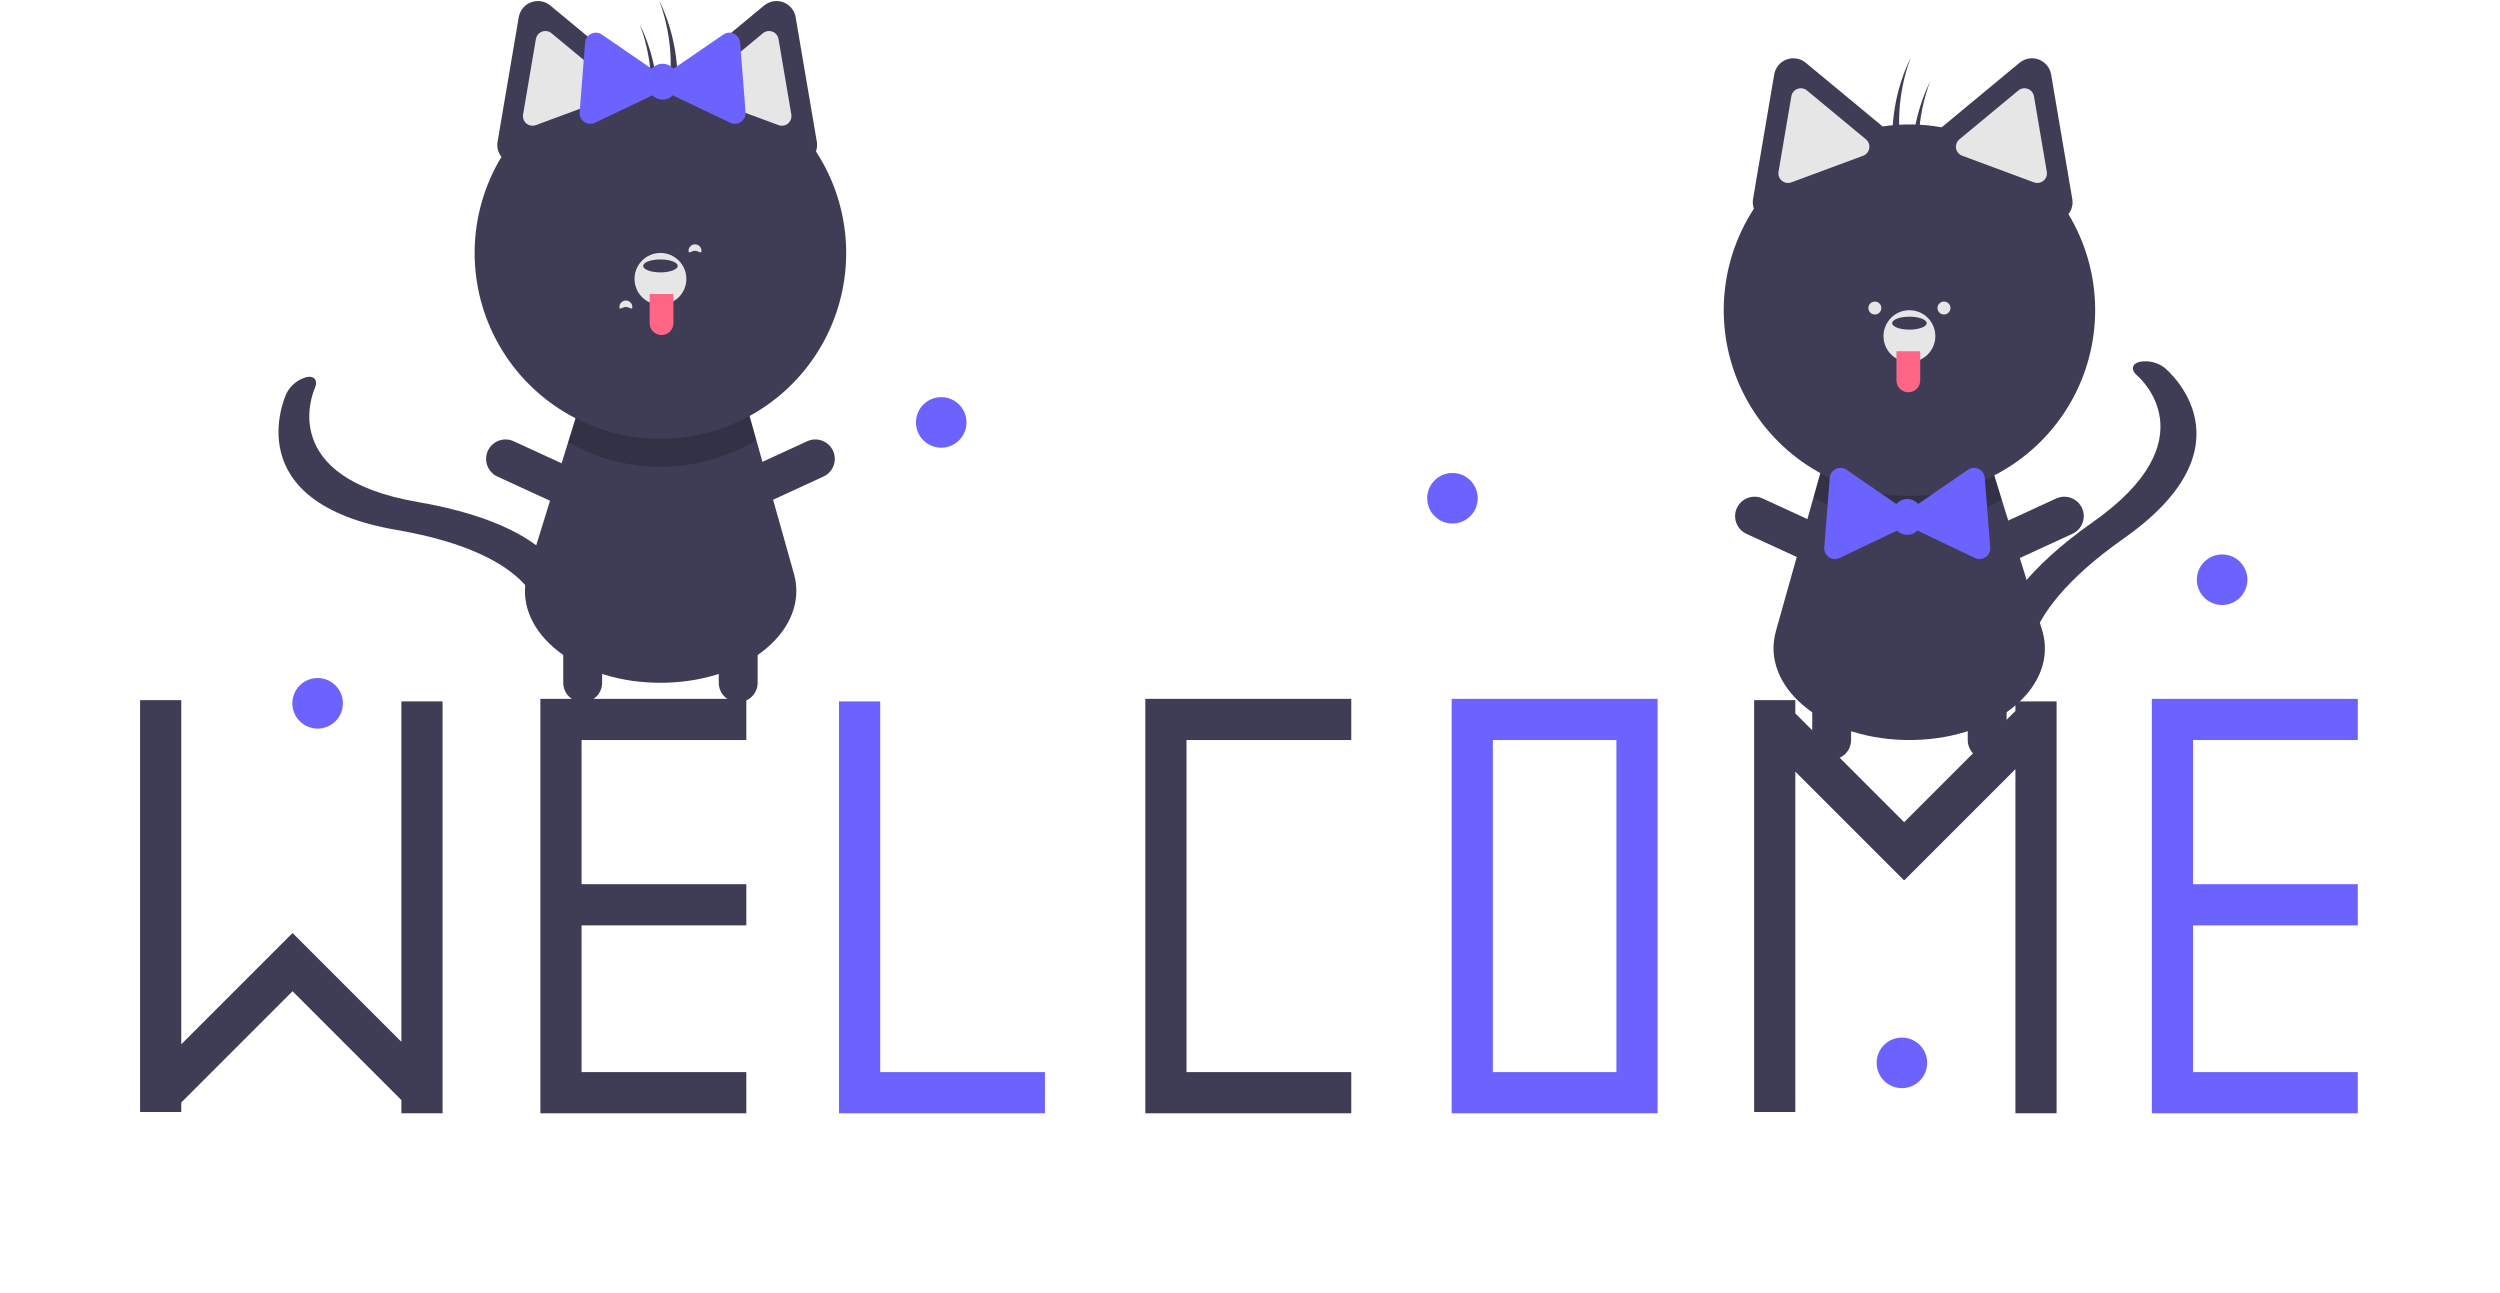
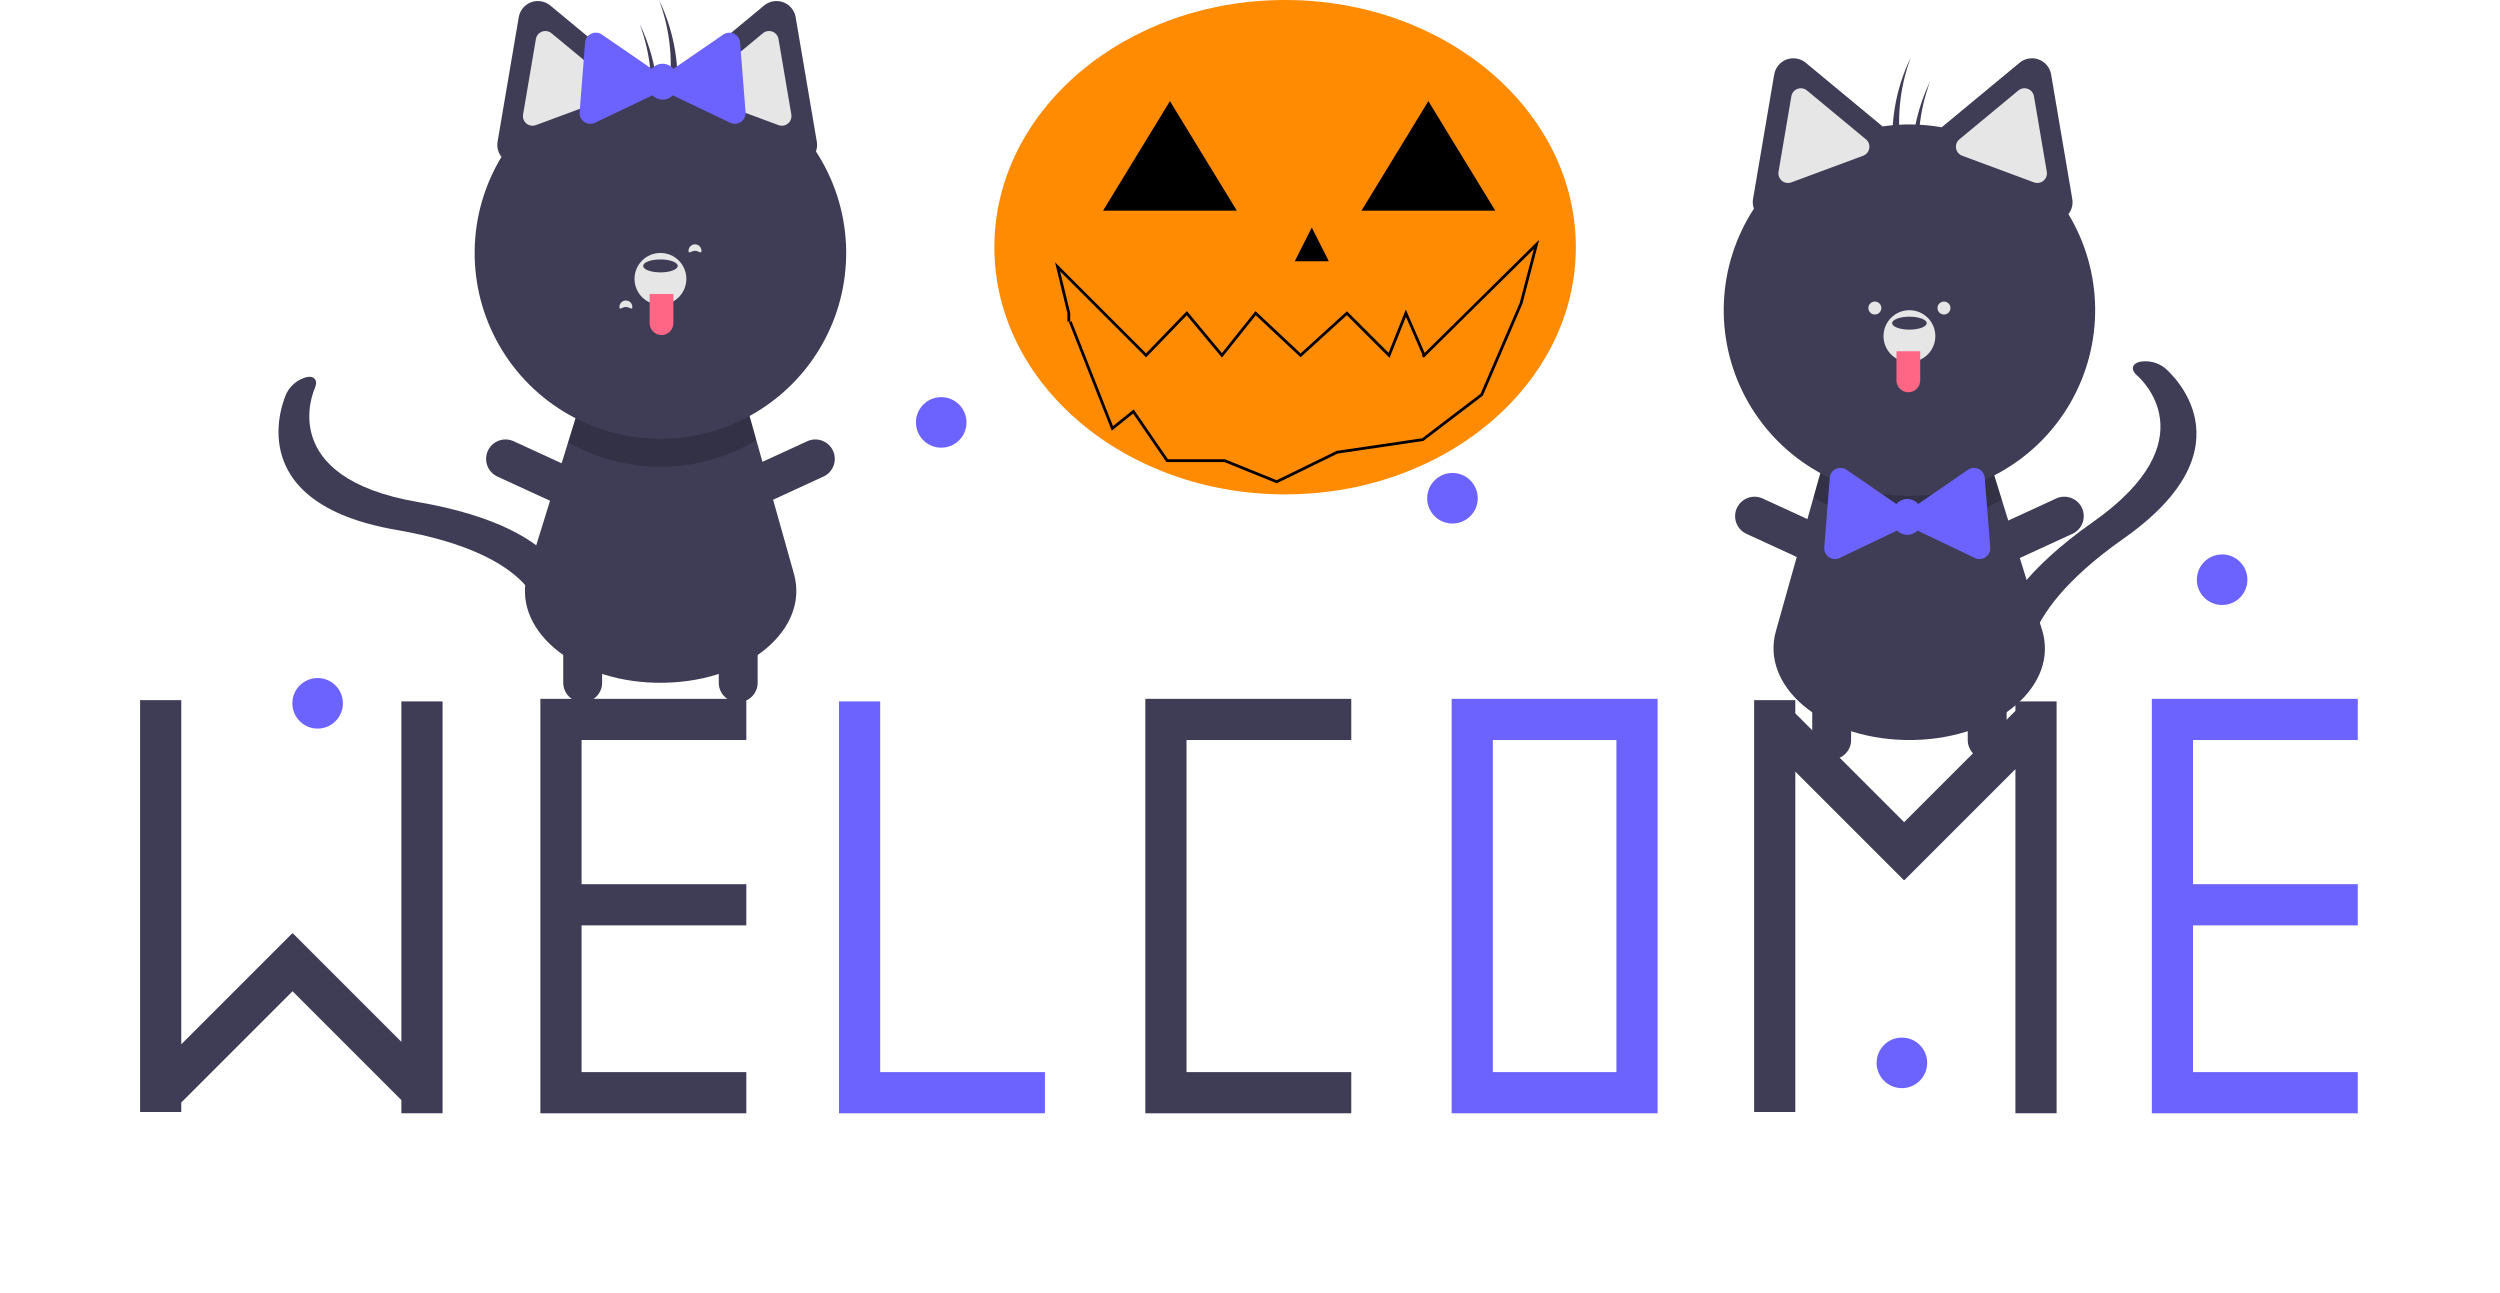
<svg xmlns="http://www.w3.org/2000/svg" width="890" height="460" viewBox="0 0 890 460" fill="none">
  <g id="undraw_welcome_cats_thqn 1">
    <g id="cat-right">
      <path id="Vector" d="M681.445 263.431C680.884 263.439 680.322 263.447 679.753 263.447C679.184 263.447 678.623 263.439 678.062 263.431C648.304 262.755 626.736 244.162 632.226 224.654L645.613 177.066L648.996 165.024L708.973 166.047L712.617 177.827L726.965 224.193C733.04 243.808 711.472 262.755 681.445 263.431Z" fill="#3F3D56" />
      <path id="Vector_2" opacity="0.2" d="M712.617 177.827C702.391 183.672 690.79 186.684 679.012 186.55C667.233 186.416 655.704 183.142 645.613 177.066L648.996 165.024L708.973 166.047L712.617 177.827Z" fill="black" />
      <path id="Vector_3" d="M710.086 226.233C712.677 216.577 721.192 202.648 745.072 185.854C786.72 156.559 761.876 134.594 760.799 133.674C758.541 131.744 758.874 129.576 761.575 128.835C763.143 128.522 764.761 128.547 766.319 128.91C767.877 129.273 769.34 129.964 770.609 130.938C771.957 132.054 803.068 158.621 756.072 191.672C713.777 221.422 722.769 240.842 722.872 241.028C724.006 243.105 722.188 244.767 718.809 244.744C715.43 244.722 711.77 243.022 710.633 240.947C710.394 240.508 707.673 235.223 710.086 226.233Z" fill="#3F3D56" />
-       <path id="Vector_4" d="M652.072 270.367C651.163 270.367 650.263 270.188 649.424 269.84C648.584 269.492 647.821 268.983 647.179 268.34C646.536 267.698 646.026 266.935 645.679 266.095C645.331 265.255 645.152 264.355 645.152 263.447V233.459C645.152 231.623 645.881 229.863 647.179 228.565C648.477 227.267 650.237 226.538 652.072 226.538C653.908 226.538 655.668 227.267 656.966 228.565C658.263 229.863 658.992 231.623 658.992 233.459V263.447C658.992 264.355 658.813 265.255 658.466 266.095C658.118 266.935 657.608 267.698 656.966 268.34C656.323 268.983 655.56 269.492 654.72 269.84C653.881 270.188 652.981 270.367 652.072 270.367V270.367Z" fill="#3F3D56" />
-       <path id="Vector_5" d="M658.14 199.174C657.76 200 657.221 200.742 656.554 201.36C655.887 201.977 655.105 202.457 654.253 202.772C653.401 203.087 652.495 203.232 651.586 203.197C650.678 203.162 649.786 202.948 648.96 202.568L621.717 190.034C620.052 189.266 618.76 187.868 618.125 186.147C617.489 184.426 617.563 182.524 618.33 180.858C619.096 179.192 620.493 177.898 622.213 177.261C623.933 176.624 625.835 176.696 627.502 177.46L654.745 189.995C655.571 190.374 656.314 190.913 656.931 191.58C657.549 192.247 658.029 193.029 658.344 193.881C658.659 194.734 658.803 195.64 658.768 196.548C658.733 197.456 658.52 198.348 658.14 199.174V199.174Z" fill="#3F3D56" />
-       <path id="Vector_6" d="M701.367 199.174C701.747 200 702.286 200.742 702.953 201.36C703.619 201.977 704.401 202.457 705.254 202.772C706.106 203.087 707.012 203.232 707.92 203.197C708.828 203.162 709.721 202.948 710.546 202.568L737.789 190.034C739.457 189.267 740.751 187.869 741.388 186.147C742.024 184.426 741.951 182.522 741.184 180.855C740.417 179.187 739.019 177.893 737.297 177.256C735.576 176.62 733.672 176.693 732.004 177.46L704.761 189.995C703.936 190.374 703.193 190.913 702.576 191.58C701.958 192.247 701.478 193.029 701.163 193.881C700.848 194.734 700.704 195.64 700.739 196.548C700.774 197.456 700.987 198.348 701.367 199.174V199.174Z" fill="#3F3D56" />
-       <path id="Vector_7" d="M707.435 270.367C708.343 270.367 709.243 270.188 710.083 269.84C710.923 269.492 711.685 268.983 712.328 268.34C712.971 267.698 713.48 266.935 713.828 266.095C714.176 265.255 714.355 264.355 714.355 263.447V233.459C714.355 231.623 713.626 229.863 712.328 228.565C711.03 227.267 709.27 226.538 707.435 226.538C705.599 226.538 703.839 227.267 702.541 228.565C701.243 229.863 700.514 231.623 700.514 233.459V263.447C700.514 264.355 700.693 265.255 701.041 266.095C701.389 266.935 701.899 267.698 702.541 268.34C703.184 268.983 703.947 269.492 704.786 269.84C705.626 270.188 706.526 270.367 707.435 270.367V270.367Z" fill="#3F3D56" />
-       <path id="Vector_8" d="M736.356 76.225C736.954 75.471 737.385 74.6 737.622 73.668C737.859 72.736 737.895 71.764 737.729 70.816L733.963 48.659L730.196 26.502C729.993 25.306 729.478 24.184 728.704 23.25C727.93 22.316 726.923 21.601 725.785 21.179C724.648 20.757 723.419 20.642 722.222 20.846C721.026 21.049 719.904 21.564 718.97 22.338L701.665 36.678L691.239 45.318C684.286 44.081 677.179 43.974 670.192 45L660.149 36.678L642.843 22.338C641.909 21.564 640.787 21.049 639.591 20.846C638.395 20.642 637.166 20.757 636.028 21.179C634.891 21.601 633.884 22.316 633.11 23.25C632.335 24.184 631.821 25.306 631.617 26.502L627.851 48.659L624.085 70.816C623.883 71.981 623.987 73.178 624.386 74.29C617.931 84.185 614.246 95.629 613.713 107.431C613.18 119.233 615.819 130.963 621.356 141.399C626.893 151.836 635.125 160.598 645.196 166.775C655.267 172.952 666.809 176.317 678.621 176.521C690.434 176.725 702.085 173.76 712.363 167.935C722.642 162.11 731.171 153.638 737.065 143.399C742.959 133.16 746.002 121.528 745.877 109.715C745.752 97.901 742.465 86.337 736.356 76.225V76.225Z" fill="#3F3D56" />
-       <path id="Vector_9" d="M641.109 31.418C640.699 31.418 640.292 31.492 639.907 31.636C639.342 31.841 638.842 32.194 638.458 32.657C638.074 33.12 637.82 33.677 637.723 34.271L633.156 61.141C633.055 61.733 633.112 62.341 633.321 62.904C633.53 63.468 633.884 63.966 634.346 64.35C634.809 64.733 635.364 64.988 635.957 65.088C636.549 65.189 637.157 65.132 637.72 64.923L663.274 55.444C663.837 55.234 664.335 54.881 664.718 54.419C665.102 53.956 665.357 53.401 665.457 52.809C665.558 52.216 665.501 51.608 665.292 51.045C665.083 50.482 664.73 49.983 664.267 49.6L664.267 49.599L643.281 32.209C642.672 31.699 641.904 31.419 641.109 31.418V31.418Z" fill="#E6E6E6" />
+       <path id="Vector_4" d="M652.072 270.367C651.163 270.367 650.263 270.188 649.424 269.84C648.584 269.492 647.821 268.983 647.179 268.34C646.536 267.698 646.026 266.935 645.679 266.095C645.331 265.255 645.152 264.355 645.152 263.447V233.459C645.152 231.623 645.881 229.863 647.179 228.565C648.477 227.267 650.237 226.538 652.072 226.538C653.908 226.538 655.668 227.267 656.966 228.565C658.263 229.863 658.992 231.623 658.992 233.459V263.447C658.992 264.355 658.813 265.255 658.466 266.095C658.118 266.935 657.608 267.698 656.966 268.34C656.323 268.983 655.56 269.492 654.72 269.84C653.881 270.188 652.981 270.367 652.072 270.367Z" fill="#3F3D56" />
+       <path id="Vector_5" d="M658.14 199.174C657.76 200 657.221 200.742 656.554 201.36C655.887 201.977 655.105 202.457 654.253 202.772C653.401 203.087 652.495 203.232 651.586 203.197C650.678 203.162 649.786 202.948 648.96 202.568L621.717 190.034C620.052 189.266 618.76 187.868 618.125 186.147C617.489 184.426 617.563 182.524 618.33 180.858C619.096 179.192 620.493 177.898 622.213 177.261C623.933 176.624 625.835 176.696 627.502 177.46L654.745 189.995C655.571 190.374 656.314 190.913 656.931 191.58C657.549 192.247 658.029 193.029 658.344 193.881C658.659 194.734 658.803 195.64 658.768 196.548C658.733 197.456 658.52 198.348 658.14 199.174Z" fill="#3F3D56" />
+       <path id="Vector_6" d="M701.367 199.174C701.747 200 702.286 200.742 702.953 201.36C703.619 201.977 704.401 202.457 705.254 202.772C706.106 203.087 707.012 203.232 707.92 203.197C708.828 203.162 709.721 202.948 710.546 202.568L737.789 190.034C739.457 189.267 740.751 187.869 741.388 186.147C742.024 184.426 741.951 182.522 741.184 180.855C740.417 179.187 739.019 177.893 737.297 177.256C735.576 176.62 733.672 176.693 732.004 177.46L704.761 189.995C703.936 190.374 703.193 190.913 702.576 191.58C701.958 192.247 701.478 193.029 701.163 193.881C700.848 194.734 700.704 195.64 700.739 196.548C700.774 197.456 700.987 198.348 701.367 199.174Z" fill="#3F3D56" />
+       <path id="Vector_7" d="M707.435 270.367C708.343 270.367 709.243 270.188 710.083 269.84C710.923 269.492 711.685 268.983 712.328 268.34C712.971 267.698 713.48 266.935 713.828 266.095C714.176 265.255 714.355 264.355 714.355 263.447V233.459C714.355 231.623 713.626 229.863 712.328 228.565C711.03 227.267 709.27 226.538 707.435 226.538C705.599 226.538 703.839 227.267 702.541 228.565C701.243 229.863 700.514 231.623 700.514 233.459V263.447C700.514 264.355 700.693 265.255 701.041 266.095C701.389 266.935 701.899 267.698 702.541 268.34C703.184 268.983 703.947 269.492 704.786 269.84C705.626 270.188 706.526 270.367 707.435 270.367Z" fill="#3F3D56" />
+       <path id="Vector_8" d="M736.356 76.225C736.954 75.472 737.385 74.6 737.622 73.668C737.859 72.736 737.895 71.764 737.729 70.816L733.963 48.659L730.196 26.502C729.993 25.306 729.478 24.184 728.704 23.25C727.93 22.316 726.923 21.601 725.785 21.179C724.648 20.757 723.419 20.642 722.222 20.846C721.026 21.049 719.904 21.564 718.97 22.338L701.665 36.678L691.239 45.318C684.286 44.081 677.179 43.974 670.192 45L660.149 36.678L642.843 22.338C641.909 21.564 640.787 21.049 639.591 20.846C638.395 20.642 637.166 20.757 636.028 21.179C634.891 21.601 633.884 22.316 633.11 23.25C632.335 24.184 631.821 25.306 631.617 26.502L627.851 48.659L624.085 70.816C623.883 71.981 623.987 73.178 624.386 74.29C617.931 84.185 614.246 95.629 613.713 107.431C613.18 119.233 615.819 130.963 621.356 141.399C626.893 151.836 635.125 160.598 645.196 166.775C655.267 172.952 666.809 176.317 678.621 176.521C690.434 176.725 702.085 173.76 712.363 167.935C722.642 162.11 731.171 153.638 737.065 143.399C742.959 133.16 746.002 121.528 745.877 109.715C745.752 97.901 742.465 86.337 736.356 76.225Z" fill="#3F3D56" />
+       <path id="Vector_9" d="M641.109 31.418C640.699 31.418 640.292 31.492 639.907 31.636C639.342 31.841 638.842 32.194 638.458 32.657C638.074 33.12 637.82 33.677 637.723 34.271L633.156 61.141C633.055 61.733 633.112 62.341 633.321 62.904C633.53 63.468 633.884 63.966 634.346 64.35C634.809 64.733 635.364 64.988 635.957 65.088C636.549 65.189 637.157 65.132 637.72 64.923L663.274 55.444C663.837 55.234 664.335 54.881 664.718 54.419C665.102 53.956 665.357 53.401 665.457 52.809C665.558 52.216 665.501 51.608 665.292 51.045C665.083 50.482 664.73 49.983 664.267 49.6L664.267 49.599L643.281 32.209C642.672 31.699 641.904 31.419 641.109 31.418Z" fill="#E6E6E6" />
      <path id="Vector_10" d="M720.704 31.418C719.91 31.419 719.141 31.699 718.532 32.209L697.546 49.6C697.084 49.983 696.73 50.482 696.522 51.045C696.313 51.608 696.256 52.216 696.356 52.809C696.457 53.401 696.712 53.956 697.095 54.419C697.478 54.881 697.977 55.234 698.54 55.444L724.093 64.923C724.656 65.132 725.265 65.189 725.857 65.088C726.449 64.988 727.005 64.733 727.467 64.35C727.93 63.966 728.284 63.468 728.493 62.904C728.701 62.341 728.759 61.733 728.658 61.141L724.091 34.271C723.993 33.677 723.74 33.12 723.356 32.657C722.972 32.194 722.471 31.841 721.906 31.636C721.522 31.492 721.115 31.418 720.704 31.418Z" fill="#E6E6E6" />
      <path id="Vector_11" d="M679.753 128.885C684.849 128.885 688.981 124.754 688.981 119.658C688.981 114.562 684.849 110.431 679.753 110.431C674.657 110.431 670.526 114.562 670.526 119.658C670.526 124.754 674.657 128.885 679.753 128.885Z" fill="#E6E6E6" />
      <path id="Vector_12" d="M679.753 117.351C683.151 117.351 685.905 116.318 685.905 115.044C685.905 113.77 683.151 112.737 679.753 112.737C676.356 112.737 673.602 113.77 673.602 115.044C673.602 116.318 676.356 117.351 679.753 117.351Z" fill="#3F3D56" />
-       <path id="Vector_13" d="M675.14 125.04H683.598V135.421C683.598 135.976 683.489 136.526 683.276 137.039C683.064 137.552 682.752 138.018 682.359 138.411C681.967 138.804 681.5 139.115 680.987 139.328C680.474 139.54 679.924 139.65 679.369 139.65V139.65C678.247 139.65 677.172 139.204 676.378 138.411C675.585 137.618 675.14 136.542 675.14 135.421V125.04H675.14Z" fill="#FF6584" />
-       <path id="Vector_14" d="M680.267 20.38C679.823 21.299 679.393 22.229 678.988 23.178C674.216 34.307 672.606 46.537 674.337 58.522C675.203 57.266 676.112 55.957 677.038 54.634C675.056 43.131 676.17 31.309 680.267 20.38V20.38Z" fill="#3F3D56" />
-       <path id="Vector_15" d="M687.187 28.838C686.744 29.758 686.313 30.687 685.908 31.636C681.136 42.765 679.527 54.995 681.257 66.98C682.123 65.724 683.033 64.415 683.958 63.092C681.976 51.59 683.091 39.767 687.187 28.838V28.838Z" fill="#3F3D56" />
-       <path id="Vector_16" d="M708.523 194.889L707.548 182.491L706.573 170.093C706.521 169.423 706.293 168.779 705.912 168.226C705.532 167.673 705.013 167.229 704.407 166.94C703.801 166.651 703.129 166.526 702.46 166.579C701.79 166.632 701.147 166.86 700.593 167.24L690.344 174.283L682.859 179.426C682.381 178.866 681.787 178.417 681.118 178.108C680.449 177.8 679.721 177.64 678.984 177.64C678.248 177.64 677.52 177.8 676.851 178.108C676.182 178.417 675.588 178.866 675.11 179.426L667.625 174.283L657.376 167.24C656.822 166.859 656.179 166.632 655.509 166.579C654.84 166.526 654.168 166.651 653.562 166.94C652.956 167.229 652.437 167.673 652.057 168.226C651.676 168.779 651.448 169.423 651.396 170.093L650.421 182.491L649.446 194.889C649.393 195.558 649.518 196.23 649.807 196.836C650.096 197.442 650.54 197.961 651.093 198.341C651.646 198.722 652.29 198.949 652.96 199.002C653.629 199.055 654.301 198.93 654.907 198.641L666.131 193.286L675.354 188.887C675.828 189.367 676.393 189.749 677.017 190.01C677.64 190.27 678.309 190.405 678.984 190.405C679.66 190.405 680.329 190.27 680.952 190.01C681.575 189.749 682.141 189.367 682.615 188.887L691.838 193.286L703.062 198.641C703.668 198.93 704.34 199.055 705.009 199.002C705.679 198.949 706.322 198.722 706.876 198.341C707.429 197.961 707.873 197.442 708.162 196.836C708.451 196.23 708.576 195.558 708.523 194.889V194.889Z" fill="#6C63FF" />
+       <path id="Vector_13" d="M675.14 125.04H683.598V135.421C683.598 135.976 683.489 136.526 683.276 137.039C683.064 137.552 682.752 138.018 682.359 138.411C681.967 138.804 681.5 139.115 680.987 139.328C680.474 139.54 679.924 139.65 679.369 139.65C678.247 139.65 677.172 139.204 676.378 138.411C675.585 137.618 675.14 136.542 675.14 135.421V125.04H675.14Z" fill="#FF6584" />
+       <path id="Vector_14" d="M680.267 20.38C679.823 21.299 679.393 22.229 678.988 23.178C674.216 34.307 672.606 46.537 674.337 58.522C675.203 57.266 676.112 55.957 677.038 54.634C675.056 43.131 676.17 31.309 680.267 20.38Z" fill="#3F3D56" />
+       <path id="Vector_15" d="M687.187 28.838C686.744 29.758 686.313 30.687 685.908 31.636C681.136 42.765 679.527 54.995 681.257 66.98C682.123 65.724 683.033 64.415 683.958 63.092C681.976 51.59 683.091 39.767 687.187 28.838Z" fill="#3F3D56" />
+       <path id="Vector_16" d="M708.523 194.889L707.548 182.491L706.573 170.093C706.521 169.423 706.293 168.779 705.912 168.226C705.532 167.673 705.013 167.229 704.407 166.94C703.801 166.651 703.129 166.526 702.46 166.579C701.79 166.632 701.147 166.86 700.593 167.24L690.344 174.283L682.859 179.426C682.381 178.866 681.787 178.417 681.118 178.108C680.449 177.8 679.721 177.64 678.984 177.64C678.248 177.64 677.52 177.8 676.851 178.108C676.182 178.417 675.588 178.866 675.11 179.426L667.625 174.283L657.376 167.24C656.822 166.859 656.179 166.632 655.509 166.579C654.84 166.526 654.168 166.651 653.562 166.94C652.956 167.229 652.437 167.673 652.057 168.226C651.676 168.779 651.448 169.423 651.396 170.093L650.421 182.491L649.446 194.889C649.393 195.558 649.518 196.23 649.807 196.836C650.096 197.442 650.54 197.961 651.093 198.341C651.646 198.722 652.29 198.949 652.96 199.002C653.629 199.055 654.301 198.93 654.907 198.641L666.131 193.286L675.354 188.887C675.828 189.367 676.393 189.749 677.017 190.01C677.64 190.27 678.309 190.405 678.984 190.405C679.66 190.405 680.329 190.27 680.952 190.01C681.575 189.749 682.141 189.367 682.615 188.887L691.838 193.286L703.062 198.641C703.668 198.93 704.34 199.055 705.009 199.002C705.679 198.949 706.322 198.722 706.876 198.341C707.429 197.961 707.873 197.442 708.162 196.836C708.451 196.23 708.576 195.558 708.523 194.889Z" fill="#6C63FF" />
      <path id="Vector_17" d="M667.451 111.968C668.725 111.968 669.757 110.936 669.757 109.662C669.757 108.388 668.725 107.355 667.451 107.355C666.177 107.355 665.144 108.388 665.144 109.662C665.144 110.936 666.177 111.968 667.451 111.968Z" fill="#E6E6E6" />
      <path id="Vector_18" d="M692.056 111.968C693.33 111.968 694.363 110.936 694.363 109.662C694.363 108.388 693.33 107.355 692.056 107.355C690.782 107.355 689.749 108.388 689.749 109.662C689.749 110.936 690.782 111.968 692.056 111.968Z" fill="#E6E6E6" />
    </g>
    <g id="cat-left">
      <path id="Vector_19" d="M233.425 243.052C233.987 243.059 234.548 243.067 235.117 243.067C235.686 243.067 236.247 243.059 236.809 243.052C266.566 242.375 288.134 223.782 282.644 204.275L269.257 156.686L265.874 144.645L205.898 145.667L202.253 157.447L187.905 203.814C181.831 223.429 203.399 242.375 233.425 243.052Z" fill="#3F3D56" />
      <path id="Vector_20" opacity="0.2" d="M202.253 157.447C212.479 163.293 224.08 166.304 235.859 166.17C247.637 166.037 259.166 162.763 269.257 156.686L265.874 144.645L205.898 145.667L202.253 157.447Z" fill="black" />
      <path id="Vector_21" d="M197.5 200.214C191.026 192.595 177.37 183.649 148.599 178.688C98.422 170.032 111.479 139.548 112.058 138.256C113.273 135.545 112.044 133.728 109.286 134.215C107.734 134.602 106.283 135.318 105.03 136.312C103.777 137.307 102.751 138.557 102.021 139.981C101.279 141.566 84.529 178.891 141.148 188.654C192.105 197.444 192.287 218.844 192.273 219.056C192.138 221.419 194.491 222.143 197.536 220.677C200.58 219.211 203.161 216.108 203.301 213.746C203.329 213.247 203.527 207.305 197.5 200.214Z" fill="#3F3D56" />
-       <path id="Vector_22" d="M262.798 249.987C263.707 249.987 264.607 249.808 265.447 249.461C266.286 249.113 267.049 248.603 267.692 247.961C268.334 247.318 268.844 246.555 269.192 245.715C269.54 244.876 269.719 243.976 269.719 243.067V213.079C269.716 211.245 268.986 209.487 267.689 208.191C266.391 206.895 264.632 206.167 262.798 206.167C260.964 206.167 259.205 206.895 257.908 208.191C256.61 209.487 255.88 211.245 255.878 213.079V243.067C255.878 243.976 256.057 244.876 256.405 245.715C256.752 246.555 257.262 247.318 257.905 247.961C258.547 248.603 259.31 249.113 260.15 249.461C260.99 249.808 261.89 249.987 262.798 249.987V249.987Z" fill="#3F3D56" />
-       <path id="Vector_23" d="M256.731 178.794C257.11 179.62 257.649 180.363 258.316 180.98C258.983 181.598 259.765 182.078 260.617 182.393C261.47 182.708 262.376 182.852 263.284 182.817C264.192 182.782 265.084 182.569 265.91 182.189L293.153 169.655C293.98 169.275 294.723 168.737 295.342 168.07C295.96 167.403 296.441 166.621 296.757 165.768C297.073 164.915 297.217 164.009 297.182 163.1C297.148 162.191 296.934 161.298 296.554 160.472C296.174 159.646 295.635 158.903 294.967 158.285C294.3 157.668 293.517 157.188 292.664 156.873C291.811 156.558 290.904 156.414 289.995 156.45C289.087 156.485 288.194 156.7 287.368 157.081L260.125 169.615C259.299 169.995 258.557 170.534 257.939 171.201C257.322 171.867 256.842 172.649 256.527 173.502C256.211 174.354 256.067 175.26 256.102 176.168C256.137 177.076 256.351 177.969 256.731 178.794V178.794Z" fill="#3F3D56" />
+       <path id="Vector_22" d="M262.798 249.987C263.707 249.987 264.607 249.808 265.447 249.461C266.286 249.113 267.049 248.603 267.692 247.961C268.334 247.318 268.844 246.555 269.192 245.715C269.54 244.876 269.719 243.976 269.719 243.067V213.079C269.716 211.245 268.986 209.487 267.689 208.191C266.391 206.895 264.632 206.167 262.798 206.167C260.964 206.167 259.205 206.895 257.908 208.191C256.61 209.487 255.88 211.245 255.878 213.079V243.067C255.878 243.976 256.057 244.876 256.405 245.715C256.752 246.555 257.262 247.318 257.905 247.961C258.547 248.603 259.31 249.113 260.15 249.461C260.99 249.808 261.89 249.987 262.798 249.987Z" fill="#3F3D56" />
+       <path id="Vector_23" d="M256.731 178.794C257.11 179.62 257.649 180.363 258.316 180.98C258.983 181.598 259.765 182.078 260.617 182.393C261.47 182.708 262.376 182.852 263.284 182.817C264.192 182.782 265.084 182.569 265.91 182.189L293.153 169.655C293.98 169.275 294.723 168.737 295.342 168.07C295.96 167.403 296.441 166.621 296.757 165.768C297.073 164.915 297.217 164.009 297.182 163.1C297.148 162.191 296.934 161.298 296.554 160.472C296.174 159.646 295.635 158.903 294.967 158.285C294.3 157.668 293.517 157.188 292.664 156.873C291.811 156.558 290.904 156.414 289.995 156.45C289.087 156.485 288.194 156.7 287.368 157.081L260.125 169.615C259.299 169.995 258.557 170.534 257.939 171.201C257.322 171.867 256.842 172.649 256.527 173.502C256.211 174.354 256.067 175.26 256.102 176.168C256.137 177.076 256.351 177.969 256.731 178.794Z" fill="#3F3D56" />
      <path id="Vector_24" d="M213.503 178.794C213.124 179.62 212.585 180.363 211.918 180.98C211.251 181.598 210.469 182.078 209.617 182.393C208.764 182.708 207.858 182.852 206.95 182.817C206.042 182.782 205.15 182.569 204.324 182.189L177.081 169.655C176.254 169.275 175.511 168.737 174.892 168.07C174.274 167.403 173.793 166.621 173.477 165.768C173.162 164.915 173.017 164.009 173.052 163.1C173.086 162.191 173.3 161.298 173.68 160.472C174.06 159.646 174.599 158.903 175.267 158.285C175.934 157.668 176.717 157.188 177.57 156.873C178.423 156.558 179.33 156.414 180.239 156.45C181.148 156.485 182.04 156.7 182.866 157.081L210.109 169.615C210.935 169.995 211.677 170.534 212.295 171.201C212.912 171.867 213.392 172.649 213.707 173.502C214.023 174.354 214.167 175.26 214.132 176.168C214.097 177.076 213.883 177.969 213.503 178.794Z" fill="#3F3D56" />
-       <path id="Vector_25" d="M207.436 249.987C206.527 249.987 205.627 249.808 204.787 249.461C203.948 249.113 203.185 248.603 202.542 247.961C201.9 247.318 201.39 246.555 201.042 245.715C200.694 244.876 200.515 243.976 200.515 243.067V213.079C200.518 211.245 201.248 209.487 202.545 208.191C203.843 206.895 205.602 206.167 207.436 206.167C209.27 206.167 211.029 206.895 212.326 208.191C213.624 209.487 214.354 211.245 214.356 213.079V243.067C214.356 243.976 214.177 244.876 213.829 245.715C213.482 246.555 212.972 247.318 212.329 247.961C211.687 248.603 210.924 249.113 210.084 249.461C209.244 249.808 208.345 249.987 207.436 249.987V249.987Z" fill="#3F3D56" />
+       <path id="Vector_25" d="M207.436 249.987C206.527 249.987 205.627 249.808 204.787 249.461C203.948 249.113 203.185 248.603 202.542 247.961C201.9 247.318 201.39 246.555 201.042 245.715C200.694 244.876 200.515 243.976 200.515 243.067V213.079C200.518 211.245 201.248 209.487 202.545 208.191C203.843 206.895 205.602 206.167 207.436 206.167C209.27 206.167 211.029 206.895 212.326 208.191C213.624 209.487 214.354 211.245 214.356 213.079V243.067C214.356 243.976 214.177 244.876 213.829 245.715C213.482 246.555 212.972 247.318 212.329 247.961C211.687 248.603 210.924 249.113 210.084 249.461C209.244 249.808 208.345 249.987 207.436 249.987Z" fill="#3F3D56" />
      <path id="Vector_26" d="M290.484 53.91C290.883 52.798 290.987 51.601 290.786 50.437L287.019 28.28L283.253 6.123C283.05 4.926 282.535 3.805 281.761 2.87C280.986 1.936 279.98 1.222 278.842 0.8C277.704 0.378 276.476 0.263 275.279 0.466C274.083 0.669 272.961 1.184 272.027 1.958L254.722 16.299L244.679 24.621C237.692 23.595 230.585 23.702 223.632 24.938L213.206 16.299L195.9 1.958C194.966 1.184 193.844 0.669 192.648 0.466C191.452 0.263 190.223 0.378 189.085 0.8C187.947 1.222 186.941 1.936 186.167 2.87C185.392 3.805 184.878 4.926 184.674 6.123L180.908 28.28L177.141 50.437C176.975 51.384 177.012 52.356 177.248 53.288C177.485 54.22 177.917 55.092 178.515 55.845C172.398 65.96 169.104 77.529 168.975 89.348C168.846 101.168 171.887 112.806 177.781 123.051C183.676 133.297 192.209 141.776 202.492 147.605C212.775 153.434 224.432 156.401 236.25 156.197C248.069 155.993 259.617 152.625 269.692 146.444C279.767 140.263 288.002 131.494 293.539 121.051C299.076 110.608 301.713 98.872 301.176 87.064C300.639 75.256 296.947 63.808 290.484 53.91H290.484Z" fill="#3F3D56" />
-       <path id="Vector_27" d="M271.589 11.83L250.604 29.22L250.603 29.22C250.141 29.604 249.787 30.102 249.578 30.665C249.37 31.229 249.313 31.837 249.413 32.429C249.514 33.021 249.769 33.576 250.152 34.039C250.535 34.502 251.034 34.855 251.597 35.064L277.15 44.543C277.713 44.752 278.322 44.809 278.914 44.709C279.506 44.608 280.062 44.353 280.524 43.97C280.987 43.587 281.34 43.088 281.549 42.525C281.758 41.962 281.815 41.353 281.715 40.761L277.147 13.892C277.05 13.298 276.796 12.741 276.412 12.278C276.029 11.815 275.528 11.462 274.963 11.256C274.579 11.113 274.172 11.039 273.761 11.038C272.967 11.04 272.198 11.32 271.589 11.83V11.83Z" fill="#E6E6E6" />
+       <path id="Vector_27" d="M271.589 11.83L250.604 29.22L250.603 29.22C250.141 29.604 249.787 30.102 249.578 30.665C249.37 31.229 249.313 31.837 249.413 32.429C249.514 33.021 249.769 33.577 250.152 34.039C250.535 34.502 251.034 34.855 251.597 35.064L277.15 44.543C277.713 44.752 278.322 44.809 278.914 44.709C279.506 44.608 280.062 44.353 280.524 43.97C280.987 43.587 281.34 43.088 281.549 42.525C281.758 41.962 281.815 41.353 281.715 40.761L277.147 13.892C277.05 13.298 276.796 12.741 276.412 12.278C276.029 11.815 275.528 11.462 274.963 11.256C274.579 11.113 274.172 11.039 273.761 11.038C272.967 11.04 272.198 11.32 271.589 11.83Z" fill="#E6E6E6" />
      <path id="Vector_28" d="M192.964 11.256C192.399 11.462 191.899 11.815 191.515 12.278C191.131 12.741 190.877 13.298 190.78 13.892L186.213 40.761C186.112 41.353 186.169 41.962 186.378 42.525C186.587 43.088 186.94 43.587 187.403 43.97C187.866 44.353 188.421 44.608 189.013 44.709C189.606 44.809 190.214 44.752 190.777 44.543L216.331 35.064C216.894 34.855 217.392 34.502 217.775 34.039C218.159 33.576 218.413 33.021 218.514 32.429C218.615 31.837 218.558 31.229 218.349 30.665C218.14 30.102 217.787 29.604 217.324 29.22L196.338 11.83C195.729 11.32 194.96 11.04 194.166 11.038C193.756 11.039 193.349 11.113 192.964 11.256Z" fill="#E6E6E6" />
      <path id="Vector_29" d="M235.117 108.505C240.213 108.505 244.344 104.374 244.344 99.278C244.344 94.182 240.213 90.051 235.117 90.051C230.021 90.051 225.89 94.182 225.89 99.278C225.89 104.374 230.021 108.505 235.117 108.505Z" fill="#E6E6E6" />
      <path id="Vector_30" d="M235.117 96.971C238.514 96.971 241.268 95.939 241.268 94.665C241.268 93.391 238.514 92.358 235.117 92.358C231.72 92.358 228.966 93.391 228.966 94.665C228.966 95.939 231.72 96.971 235.117 96.971Z" fill="#3F3D56" />
-       <path id="Vector_31" d="M235.501 119.27C234.946 119.27 234.396 119.161 233.883 118.948C233.37 118.736 232.904 118.424 232.511 118.032C232.118 117.639 231.807 117.173 231.594 116.66C231.382 116.146 231.272 115.596 231.272 115.041V104.661H239.731V115.041C239.731 115.596 239.621 116.146 239.409 116.66C239.196 117.173 238.885 117.639 238.492 118.032C238.099 118.424 237.633 118.736 237.12 118.948C236.607 119.161 236.057 119.27 235.501 119.27V119.27Z" fill="#FF6584" />
-       <path id="Vector_32" d="M234.604 0C235.047 0.92 235.478 1.849 235.883 2.798C240.655 13.927 242.264 26.157 240.534 38.142C239.668 36.886 238.758 35.577 237.833 34.254C239.815 22.752 238.7 10.929 234.604 0V0Z" fill="#3F3D56" />
-       <path id="Vector_33" d="M227.683 8.458C228.127 9.378 228.557 10.308 228.962 11.256C233.734 22.386 235.344 34.615 233.613 46.6C232.748 45.344 231.838 44.035 230.912 42.712C232.894 31.21 231.78 19.387 227.683 8.458V8.458Z" fill="#3F3D56" />
-       <path id="Vector_34" d="M206.347 39.947L207.322 27.549L208.297 15.151C208.35 14.482 208.578 13.838 208.958 13.285C209.338 12.731 209.858 12.288 210.464 11.998C211.07 11.709 211.741 11.585 212.411 11.637C213.08 11.69 213.724 11.918 214.277 12.298L224.527 19.342L232.011 24.485C232.49 23.925 233.084 23.475 233.753 23.167C234.422 22.858 235.149 22.699 235.886 22.699C236.623 22.699 237.35 22.858 238.019 23.167C238.688 23.475 239.282 23.925 239.761 24.485L247.245 19.342L257.495 12.298C258.048 11.918 258.692 11.69 259.361 11.637C260.031 11.585 260.702 11.709 261.308 11.998C261.914 12.288 262.434 12.731 262.814 13.285C263.194 13.838 263.422 14.482 263.475 15.151L264.45 27.549L265.425 39.947C265.477 40.617 265.353 41.288 265.064 41.894C264.774 42.5 264.331 43.02 263.777 43.4C263.224 43.78 262.58 44.008 261.911 44.061C261.241 44.113 260.57 43.989 259.964 43.7L248.739 38.345L239.517 33.945C239.042 34.426 238.477 34.808 237.854 35.068C237.23 35.329 236.562 35.463 235.886 35.463C235.21 35.463 234.542 35.329 233.918 35.068C233.295 34.808 232.73 34.426 232.255 33.945L223.032 38.345L211.808 43.7C211.202 43.989 210.53 44.113 209.861 44.061C209.192 44.008 208.548 43.78 207.994 43.4C207.441 43.02 206.998 42.5 206.708 41.894C206.419 41.288 206.295 40.617 206.347 39.947V39.947Z" fill="#6C63FF" />
-       <path id="Vector_35" d="M245.113 89.282C245.113 90.556 246.146 89.282 247.42 89.282C248.694 89.282 249.727 90.556 249.727 89.282C249.725 88.671 249.482 88.086 249.049 87.654C248.617 87.222 248.031 86.98 247.42 86.98C246.809 86.98 246.223 87.222 245.79 87.654C245.358 88.086 245.114 88.671 245.113 89.282V89.282Z" fill="#E6E6E6" />
-       <path id="Vector_36" d="M225.121 109.282C225.121 110.556 224.088 109.282 222.814 109.282C221.54 109.282 220.507 110.556 220.507 109.282C220.509 108.671 220.752 108.086 221.185 107.654C221.617 107.223 222.203 106.98 222.814 106.98C223.425 106.98 224.011 107.223 224.444 107.654C224.876 108.086 225.12 108.671 225.121 109.282V109.282Z" fill="#E6E6E6" />
+       <path id="Vector_31" d="M235.501 119.27C234.946 119.27 234.396 119.161 233.883 118.948C233.37 118.736 232.904 118.424 232.511 118.032C232.118 117.639 231.807 117.173 231.594 116.66C231.382 116.146 231.272 115.596 231.272 115.041V104.661H239.731V115.041C239.731 115.596 239.621 116.146 239.409 116.66C239.196 117.173 238.885 117.639 238.492 118.032C238.099 118.424 237.633 118.736 237.12 118.948C236.607 119.161 236.057 119.27 235.501 119.27Z" fill="#FF6584" />
+       <path id="Vector_32" d="M234.604 0C235.047 0.92 235.478 1.849 235.883 2.798C240.655 13.927 242.264 26.157 240.534 38.142C239.668 36.886 238.758 35.577 237.833 34.254C239.815 22.752 238.7 10.929 234.604 0Z" fill="#3F3D56" />
+       <path id="Vector_33" d="M227.683 8.458C228.127 9.378 228.557 10.308 228.962 11.256C233.734 22.386 235.344 34.615 233.613 46.6C232.748 45.344 231.838 44.035 230.912 42.712C232.894 31.21 231.78 19.387 227.683 8.458Z" fill="#3F3D56" />
+       <path id="Vector_34" d="M206.347 39.947L207.322 27.549L208.297 15.151C208.35 14.482 208.578 13.838 208.958 13.285C209.338 12.731 209.858 12.288 210.464 11.998C211.07 11.709 211.741 11.585 212.411 11.637C213.08 11.69 213.724 11.918 214.277 12.298L224.527 19.342L232.011 24.485C232.49 23.925 233.084 23.475 233.753 23.167C234.422 22.858 235.149 22.699 235.886 22.699C236.623 22.699 237.35 22.858 238.019 23.167C238.688 23.475 239.282 23.925 239.761 24.485L247.245 19.342L257.495 12.298C258.048 11.918 258.692 11.69 259.361 11.637C260.031 11.585 260.702 11.709 261.308 11.998C261.914 12.288 262.434 12.731 262.814 13.285C263.194 13.838 263.422 14.482 263.475 15.151L264.45 27.549L265.425 39.947C265.477 40.617 265.353 41.288 265.064 41.894C264.774 42.5 264.331 43.02 263.777 43.4C263.224 43.78 262.58 44.008 261.911 44.061C261.241 44.113 260.57 43.989 259.964 43.7L248.739 38.345L239.517 33.945C239.042 34.426 238.477 34.808 237.854 35.068C237.23 35.329 236.562 35.463 235.886 35.463C235.21 35.463 234.542 35.329 233.918 35.068C233.295 34.808 232.73 34.426 232.255 33.945L223.032 38.345L211.808 43.7C211.202 43.989 210.53 44.113 209.861 44.061C209.192 44.008 208.548 43.78 207.994 43.4C207.441 43.02 206.998 42.5 206.708 41.894C206.419 41.288 206.295 40.617 206.347 39.947Z" fill="#6C63FF" />
+       <path id="Vector_35" d="M245.113 89.282C245.113 90.556 246.146 89.282 247.42 89.282C248.694 89.282 249.727 90.556 249.727 89.282C249.725 88.671 249.482 88.086 249.049 87.654C248.617 87.222 248.031 86.98 247.42 86.98C246.809 86.98 246.223 87.222 245.79 87.654C245.358 88.086 245.114 88.671 245.113 89.282Z" fill="#E6E6E6" />
+       <path id="Vector_36" d="M225.121 109.282C225.121 110.556 224.088 109.282 222.814 109.282C221.54 109.282 220.507 110.556 220.507 109.282C220.509 108.671 220.752 108.086 221.185 107.654C221.617 107.223 222.203 106.98 222.814 106.98C223.425 106.98 224.011 107.223 224.444 107.654C224.876 108.086 225.12 108.671 225.121 109.282Z" fill="#E6E6E6" />
    </g>
    <g id="welcome">
      <path id="Vector_37" d="M481.05 263.451V248.788H407.736V249.705V263.451V381.67V396.333H422.399H481.05V381.67H422.399V263.451H481.05Z" fill="#3F3D56" />
      <path id="Vector_38" d="M516.791 248.788V396.333H590.105V248.788H516.791ZM575.442 381.67H531.453V263.451H575.442V381.67Z" fill="#6C63FF" />
      <path id="Vector_39" d="M313.344 381.67V249.705H298.681V381.67V396.333H313.344H371.995V381.67H313.344Z" fill="#6C63FF" />
      <path id="Vector_40" d="M265.69 263.451V248.788H192.376V249.705V263.451V314.771V329.434V381.67V396.333H207.039H265.69V381.67H207.039V329.434H265.69V314.771H207.039V263.451H265.69Z" fill="#3F3D56" />
      <path id="Vector_41" d="M839.372 263.451V248.788H766.058V249.705V263.451V314.771V329.434V381.67V396.333H780.721H839.372V381.67H780.721V329.434H839.372V314.771H780.721V263.451H839.372Z" fill="#6C63FF" />
      <path id="Vector_42" d="M142.889 249.705V370.89L104.228 332.23L104.14 332.319L104.058 332.237L64.535 371.76V249.247H49.872V395.875H64.535V392.496L104.147 352.884L142.889 391.627V396.333H157.552V249.705H142.889Z" fill="#3F3D56" />
      <path id="Vector_43" d="M717.488 249.705V253.083L677.876 292.695L639.133 253.953V249.247H624.47V395.875H639.133V274.689L677.794 313.35L677.883 313.261L677.964 313.342L717.488 273.819V396.333H732.15V249.705H717.488Z" fill="#3F3D56" />
      <path id="Vector_44" d="M335.076 159.38C340.046 159.38 344.076 155.35 344.076 150.38C344.076 145.409 340.046 141.38 335.076 141.38C330.105 141.38 326.076 145.409 326.076 150.38C326.076 155.35 330.105 159.38 335.076 159.38Z" fill="#6C63FF" />
      <path id="Vector_45" d="M113.076 259.38C118.046 259.38 122.076 255.35 122.076 250.38C122.076 245.409 118.046 241.38 113.076 241.38C108.105 241.38 104.076 245.409 104.076 250.38C104.076 255.35 108.105 259.38 113.076 259.38Z" fill="#6C63FF" />
      <path id="Vector_46" d="M517.076 186.38C522.046 186.38 526.076 182.35 526.076 177.38C526.076 172.409 522.046 168.38 517.076 168.38C512.105 168.38 508.076 172.409 508.076 177.38C508.076 182.35 512.105 186.38 517.076 186.38Z" fill="#6C63FF" />
      <path id="Vector_47" d="M791.076 215.38C796.046 215.38 800.076 211.35 800.076 206.38C800.076 201.409 796.046 197.38 791.076 197.38C786.105 197.38 782.076 201.409 782.076 206.38C782.076 211.35 786.105 215.38 791.076 215.38Z" fill="#6C63FF" />
      <path id="Vector_48" d="M677.076 387.38C682.046 387.38 686.076 383.35 686.076 378.38C686.076 373.409 682.046 369.38 677.076 369.38C672.105 369.38 668.076 373.409 668.076 378.38C668.076 383.35 672.105 387.38 677.076 387.38Z" fill="#6C63FF" />
    </g>
+     <ellipse id="Ellipse 1" cx="457.5" cy="88" rx="103.5" ry="88" fill="#FF8B02" />
+     <path id="Polygon 1" d="M416.5 36L440.316 75H392.684L416.5 36Z" fill="black" />
+     <path id="Polygon 2" d="M508.5 36L532.316 75H484.684L508.5 36Z" fill="black" />
+     <path id="Polygon 3" d="M467 81L473.062 93H460.938L467 81Z" fill="black" />
+     <path id="Vector 1" d="M381 114.5L396 152.5L403.5 146.5L415.5 164H436L454.5 171.5L476 161L506.5 156.5L527.5 140.5L541.5 108L547 87L506.5 127" stroke="black" />
+     <path id="Vector 2" d="M507 126.5L500.5 111.5L494.5 126.5L479.5 111.5L463 126.5L447 111.5L435 126.5L422.5 111.5L408 126.5L376.5 95L380.5 111.5V114.5" stroke="black" />
  </g>
</svg>
